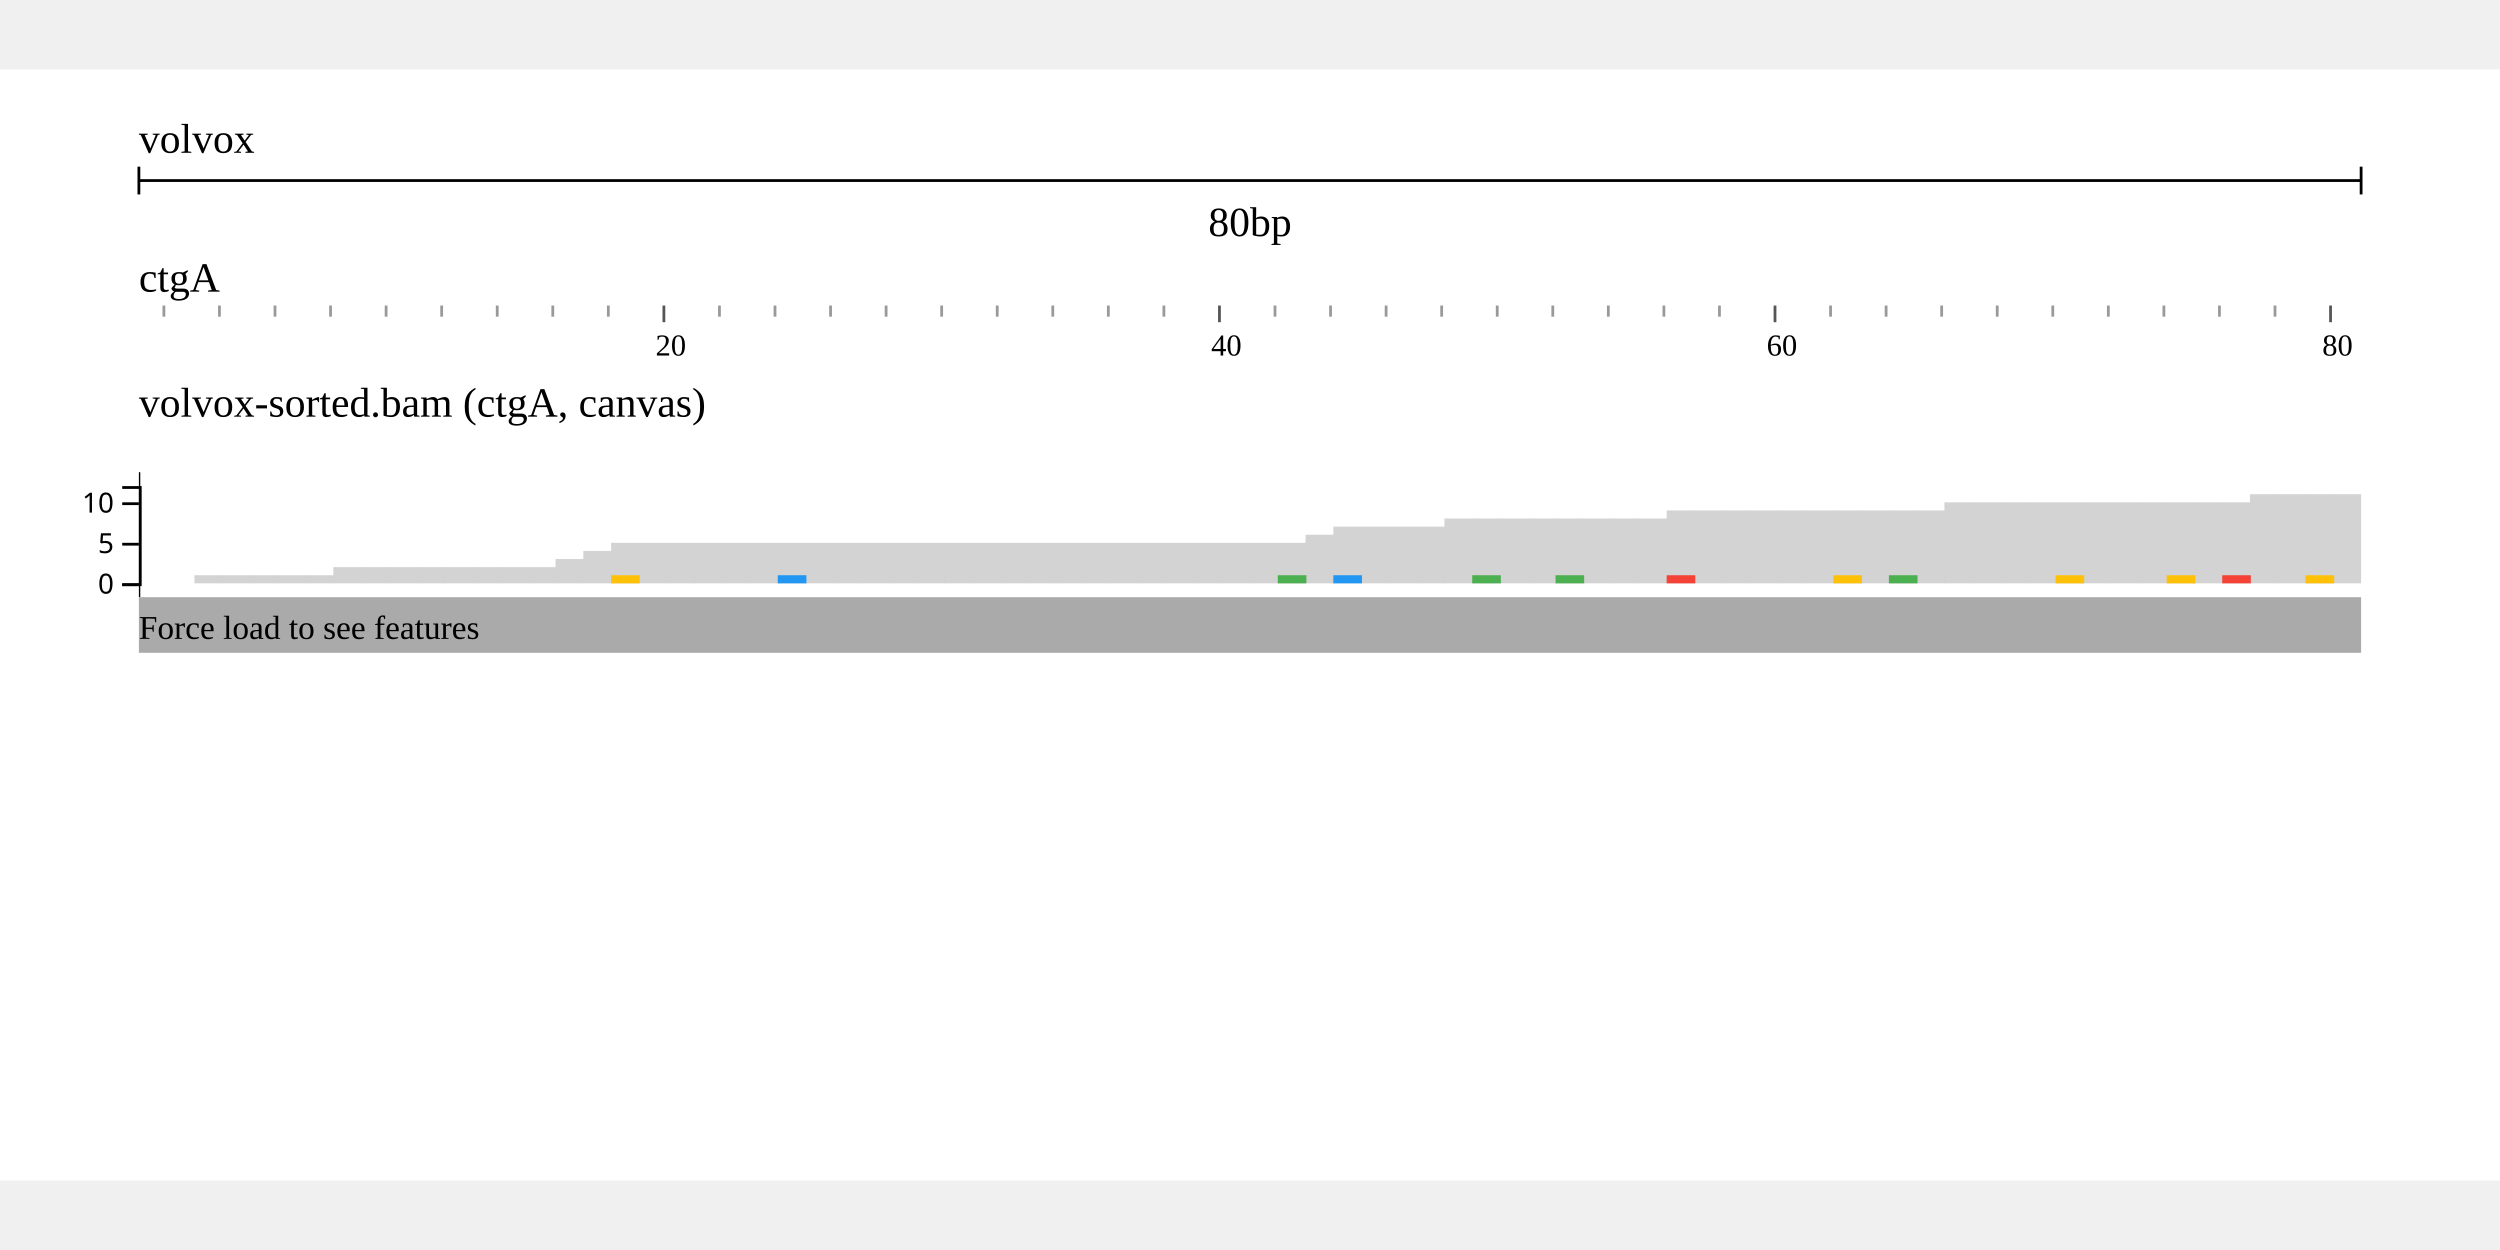
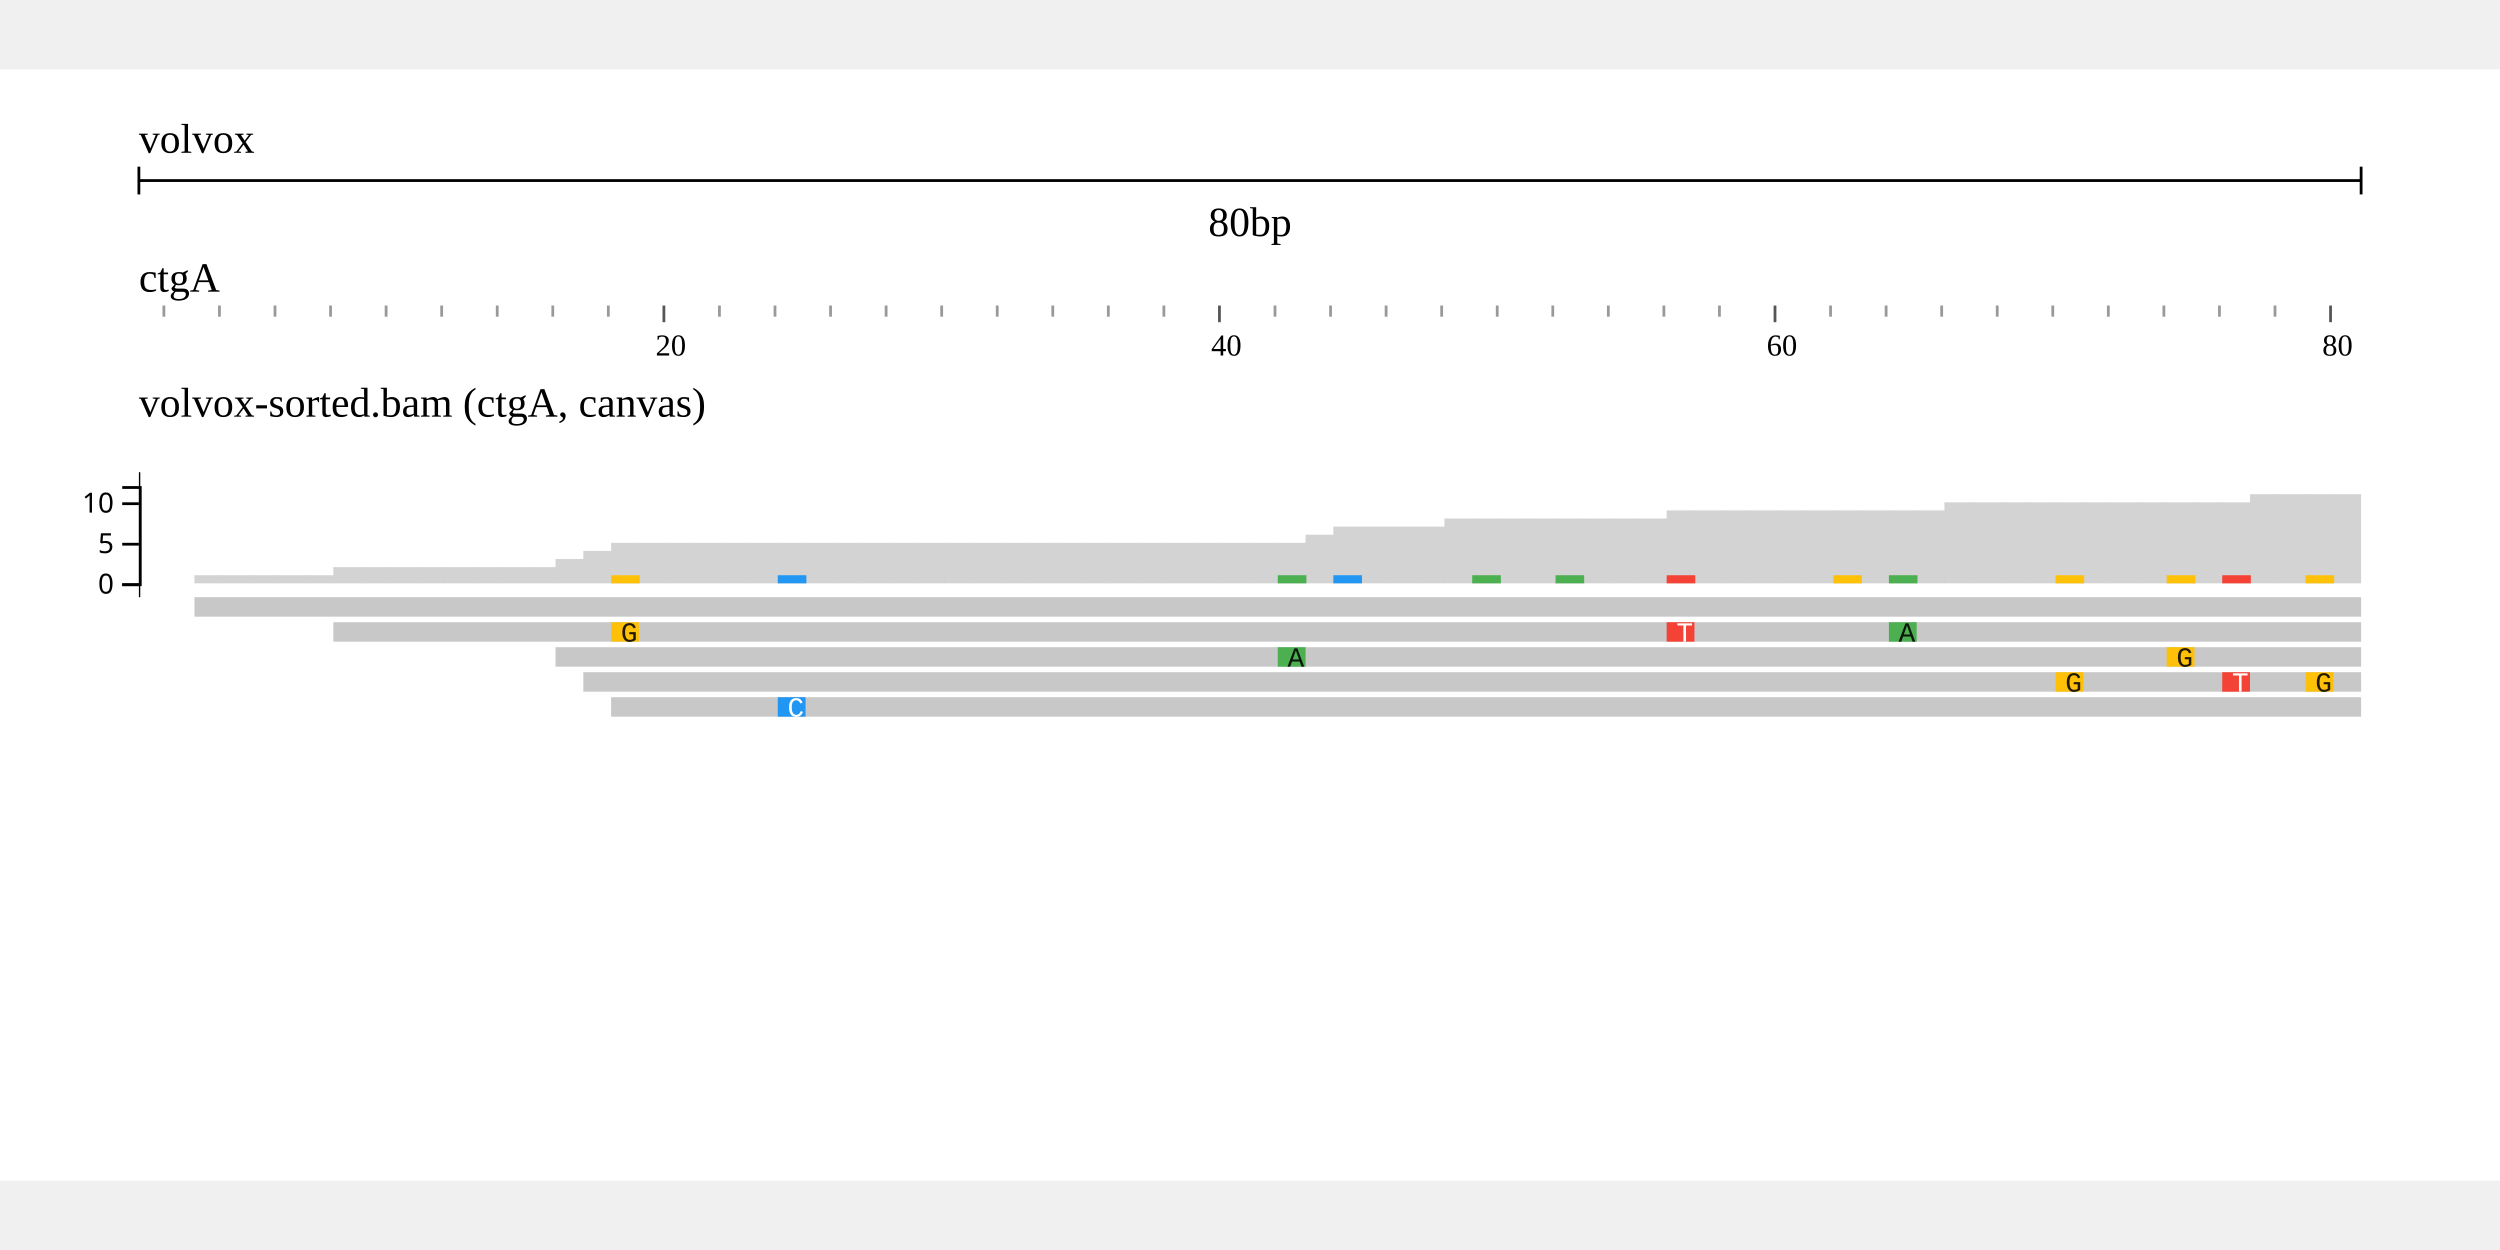
<svg xmlns="http://www.w3.org/2000/svg" width="800" height="400" viewBox="0,0,900,400">
  <rect width="900" height="400" fill="white" />
  <g stroke="none" transform="translate(50 15)">
    <g id="header">
      <text x="0" y="15" font-size="15">volvox</text>
      <g transform="translate(0 15)">
        <line x1="0" x2="800" y1="10" y2="10" stroke="black" />
        <line x1="0" x2="0" y1="5" y2="15" stroke="black" />
        <line x1="800" x2="800" y1="5" y2="15" stroke="black" />
        <text x="400" y="30" text-anchor="middle" font-size="15">80bp</text>
      </g>
      <g transform="translate(0 50)">
        <defs>
          <clipPath id="clip-ruler">
            <rect x="0" y="0" width="800" height="20" />
          </clipPath>
        </defs>
        <g transform="translate(0 0)">
          <text x="0" y="15" font-size="15">ctgA</text>
          <g transform="translate(0 20)" clip-path="url(#clip-ruler)">
            <line x1="-11" x2="-11" y1="0" y2="6" stroke-width="1" stroke="#555" class="makeStyles-majorTick-2" data-bp="-1" />
            <line x1="9" x2="9" y1="0" y2="4" stroke-width="1" stroke="#999" class="makeStyles-minorTick-3" data-bp="1" />
            <line x1="29" x2="29" y1="0" y2="4" stroke-width="1" stroke="#999" class="makeStyles-minorTick-3" data-bp="3" />
            <line x1="49" x2="49" y1="0" y2="4" stroke-width="1" stroke="#999" class="makeStyles-minorTick-3" data-bp="5" />
            <line x1="69" x2="69" y1="0" y2="4" stroke-width="1" stroke="#999" class="makeStyles-minorTick-3" data-bp="7" />
            <line x1="89" x2="89" y1="0" y2="4" stroke-width="1" stroke="#999" class="makeStyles-minorTick-3" data-bp="9" />
            <line x1="109" x2="109" y1="0" y2="4" stroke-width="1" stroke="#999" class="makeStyles-minorTick-3" data-bp="11" />
            <line x1="129" x2="129" y1="0" y2="4" stroke-width="1" stroke="#999" class="makeStyles-minorTick-3" data-bp="13" />
            <line x1="149" x2="149" y1="0" y2="4" stroke-width="1" stroke="#999" class="makeStyles-minorTick-3" data-bp="15" />
            <line x1="169" x2="169" y1="0" y2="4" stroke-width="1" stroke="#999" class="makeStyles-minorTick-3" data-bp="17" />
            <line x1="189" x2="189" y1="0" y2="6" stroke-width="1" stroke="#555" class="makeStyles-majorTick-2" data-bp="19" />
            <line x1="209" x2="209" y1="0" y2="4" stroke-width="1" stroke="#999" class="makeStyles-minorTick-3" data-bp="21" />
            <line x1="229" x2="229" y1="0" y2="4" stroke-width="1" stroke="#999" class="makeStyles-minorTick-3" data-bp="23" />
            <line x1="249" x2="249" y1="0" y2="4" stroke-width="1" stroke="#999" class="makeStyles-minorTick-3" data-bp="25" />
            <line x1="269" x2="269" y1="0" y2="4" stroke-width="1" stroke="#999" class="makeStyles-minorTick-3" data-bp="27" />
            <line x1="289" x2="289" y1="0" y2="4" stroke-width="1" stroke="#999" class="makeStyles-minorTick-3" data-bp="29" />
            <line x1="309" x2="309" y1="0" y2="4" stroke-width="1" stroke="#999" class="makeStyles-minorTick-3" data-bp="31" />
            <line x1="329" x2="329" y1="0" y2="4" stroke-width="1" stroke="#999" class="makeStyles-minorTick-3" data-bp="33" />
            <line x1="349" x2="349" y1="0" y2="4" stroke-width="1" stroke="#999" class="makeStyles-minorTick-3" data-bp="35" />
            <line x1="369" x2="369" y1="0" y2="4" stroke-width="1" stroke="#999" class="makeStyles-minorTick-3" data-bp="37" />
            <line x1="389" x2="389" y1="0" y2="6" stroke-width="1" stroke="#555" class="makeStyles-majorTick-2" data-bp="39" />
            <line x1="409" x2="409" y1="0" y2="4" stroke-width="1" stroke="#999" class="makeStyles-minorTick-3" data-bp="41" />
            <line x1="429" x2="429" y1="0" y2="4" stroke-width="1" stroke="#999" class="makeStyles-minorTick-3" data-bp="43" />
            <line x1="449" x2="449" y1="0" y2="4" stroke-width="1" stroke="#999" class="makeStyles-minorTick-3" data-bp="45" />
            <line x1="469" x2="469" y1="0" y2="4" stroke-width="1" stroke="#999" class="makeStyles-minorTick-3" data-bp="47" />
            <line x1="489" x2="489" y1="0" y2="4" stroke-width="1" stroke="#999" class="makeStyles-minorTick-3" data-bp="49" />
            <line x1="509" x2="509" y1="0" y2="4" stroke-width="1" stroke="#999" class="makeStyles-minorTick-3" data-bp="51" />
            <line x1="529" x2="529" y1="0" y2="4" stroke-width="1" stroke="#999" class="makeStyles-minorTick-3" data-bp="53" />
            <line x1="549" x2="549" y1="0" y2="4" stroke-width="1" stroke="#999" class="makeStyles-minorTick-3" data-bp="55" />
            <line x1="569" x2="569" y1="0" y2="4" stroke-width="1" stroke="#999" class="makeStyles-minorTick-3" data-bp="57" />
            <line x1="589" x2="589" y1="0" y2="6" stroke-width="1" stroke="#555" class="makeStyles-majorTick-2" data-bp="59" />
            <line x1="609" x2="609" y1="0" y2="4" stroke-width="1" stroke="#999" class="makeStyles-minorTick-3" data-bp="61" />
            <line x1="629" x2="629" y1="0" y2="4" stroke-width="1" stroke="#999" class="makeStyles-minorTick-3" data-bp="63" />
            <line x1="649" x2="649" y1="0" y2="4" stroke-width="1" stroke="#999" class="makeStyles-minorTick-3" data-bp="65" />
            <line x1="669" x2="669" y1="0" y2="4" stroke-width="1" stroke="#999" class="makeStyles-minorTick-3" data-bp="67" />
            <line x1="689" x2="689" y1="0" y2="4" stroke-width="1" stroke="#999" class="makeStyles-minorTick-3" data-bp="69" />
            <line x1="709" x2="709" y1="0" y2="4" stroke-width="1" stroke="#999" class="makeStyles-minorTick-3" data-bp="71" />
            <line x1="729" x2="729" y1="0" y2="4" stroke-width="1" stroke="#999" class="makeStyles-minorTick-3" data-bp="73" />
            <line x1="749" x2="749" y1="0" y2="4" stroke-width="1" stroke="#999" class="makeStyles-minorTick-3" data-bp="75" />
            <line x1="769" x2="769" y1="0" y2="4" stroke-width="1" stroke="#999" class="makeStyles-minorTick-3" data-bp="77" />
            <line x1="789" x2="789" y1="0" y2="6" stroke-width="1" stroke="#555" class="makeStyles-majorTick-2" data-bp="79" />
            <line x1="809" x2="809" y1="0" y2="4" stroke-width="1" stroke="#999" class="makeStyles-minorTick-3" data-bp="81" />
            <text x="-14" y="18" style="font-size:11px" class="makeStyles-majorTickLabel-1">0</text>
            <text x="186" y="18" style="font-size:11px" class="makeStyles-majorTickLabel-1">20</text>
            <text x="386" y="18" style="font-size:11px" class="makeStyles-majorTickLabel-1">40</text>
            <text x="586" y="18" style="font-size:11px" class="makeStyles-majorTickLabel-1">60</text>
            <text x="786" y="18" style="font-size:11px" class="makeStyles-majorTickLabel-1">80</text>
          </g>
        </g>
      </g>
    </g>
    <g transform="translate(0 110)">
      <text font-size="15" x="0">volvox-sorted.bam (ctgA, canvas)</text>
      <g transform="translate(0 20)">
        <g>
          <g id="snpcov">
            <defs>
              <clipPath id="clip-jest-0">
                <rect x="0" y="0" width="800" height="45" />
              </clipPath>
            </defs>
            <g transform="translate(0 0)">
              <g clip-path="url(#clip-jest-0)">
                <rect fill="#D3D3D3" x="20.000" y="37.083" width="10.300" height="2.917" />
                <rect fill="#D3D3D3" x="30.000" y="37.083" width="10.300" height="2.917" />
                <rect fill="#D3D3D3" x="40.000" y="37.083" width="10.300" height="2.917" />
                <rect fill="#D3D3D3" x="50.000" y="37.083" width="10.300" height="2.917" />
                <rect fill="#D3D3D3" x="60.000" y="37.083" width="10.300" height="2.917" />
                <rect fill="#D3D3D3" x="70.000" y="34.167" width="10.300" height="5.833" />
                <rect fill="#D3D3D3" x="80.000" y="34.167" width="10.300" height="5.833" />
                <rect fill="#D3D3D3" x="90.000" y="34.167" width="10.300" height="5.833" />
                <rect fill="#D3D3D3" x="100.000" y="34.167" width="10.300" height="5.833" />
                <rect fill="#D3D3D3" x="110.000" y="34.167" width="10.300" height="5.833" />
                <rect fill="#D3D3D3" x="120.000" y="34.167" width="10.300" height="5.833" />
                <rect fill="#D3D3D3" x="130.000" y="34.167" width="10.300" height="5.833" />
                <rect fill="#D3D3D3" x="140.000" y="34.167" width="10.300" height="5.833" />
                <rect fill="#D3D3D3" x="150.000" y="31.250" width="10.300" height="8.750" />
                <rect fill="#D3D3D3" x="160.000" y="28.333" width="10.300" height="11.667" />
                <rect fill="#D3D3D3" x="170.000" y="25.417" width="10.300" height="14.583" />
                <rect fill="#D3D3D3" x="180.000" y="25.417" width="10.300" height="14.583" />
                <rect fill="#D3D3D3" x="190.000" y="25.417" width="10.300" height="14.583" />
                <rect fill="#D3D3D3" x="200.000" y="25.417" width="10.300" height="14.583" />
                <rect fill="#D3D3D3" x="210.000" y="25.417" width="10.300" height="14.583" />
                <rect fill="#D3D3D3" x="220.000" y="25.417" width="10.300" height="14.583" />
                <rect fill="#D3D3D3" x="230.000" y="25.417" width="10.300" height="14.583" />
                <rect fill="#D3D3D3" x="240.000" y="25.417" width="10.300" height="14.583" />
                <rect fill="#D3D3D3" x="250.000" y="25.417" width="10.300" height="14.583" />
                <rect fill="#D3D3D3" x="260.000" y="25.417" width="10.300" height="14.583" />
                <rect fill="#D3D3D3" x="270.000" y="25.417" width="10.300" height="14.583" />
                <rect fill="#D3D3D3" x="280.000" y="25.417" width="10.300" height="14.583" />
                <rect fill="#D3D3D3" x="290.000" y="25.417" width="10.300" height="14.583" />
                <rect fill="#D3D3D3" x="300.000" y="25.417" width="10.300" height="14.583" />
                <rect fill="#D3D3D3" x="310.000" y="25.417" width="10.300" height="14.583" />
                <rect fill="#D3D3D3" x="320.000" y="25.417" width="10.300" height="14.583" />
                <rect fill="#D3D3D3" x="330.000" y="25.417" width="10.300" height="14.583" />
                <rect fill="#D3D3D3" x="340.000" y="25.417" width="10.300" height="14.583" />
                <rect fill="#D3D3D3" x="350.000" y="25.417" width="10.300" height="14.583" />
                <rect fill="#D3D3D3" x="360.000" y="25.417" width="10.300" height="14.583" />
                <rect fill="#D3D3D3" x="370.000" y="25.417" width="10.300" height="14.583" />
                <rect fill="#D3D3D3" x="380.000" y="25.417" width="10.300" height="14.583" />
                <rect fill="#D3D3D3" x="390.000" y="25.417" width="10.300" height="14.583" />
                <rect fill="#D3D3D3" x="400.000" y="25.417" width="10.300" height="14.583" />
                <rect fill="#D3D3D3" x="410.000" y="25.417" width="10.300" height="14.583" />
                <rect fill="#D3D3D3" x="420.000" y="22.500" width="10.300" height="17.500" />
                <rect fill="#D3D3D3" x="430.000" y="19.583" width="10.300" height="20.417" />
                <rect fill="#D3D3D3" x="440.000" y="19.583" width="10.300" height="20.417" />
                <rect fill="#D3D3D3" x="450.000" y="19.583" width="10.300" height="20.417" />
                <rect fill="#D3D3D3" x="460.000" y="19.583" width="10.300" height="20.417" />
                <rect fill="#D3D3D3" x="470.000" y="16.667" width="10.300" height="23.333" />
                <rect fill="#D3D3D3" x="480.000" y="16.667" width="10.300" height="23.333" />
                <rect fill="#D3D3D3" x="490.000" y="16.667" width="10.300" height="23.333" />
                <rect fill="#D3D3D3" x="500.000" y="16.667" width="10.300" height="23.333" />
                <rect fill="#D3D3D3" x="510.000" y="16.667" width="10.300" height="23.333" />
                <rect fill="#D3D3D3" x="520.000" y="16.667" width="10.300" height="23.333" />
                <rect fill="#D3D3D3" x="530.000" y="16.667" width="10.300" height="23.333" />
                <rect fill="#D3D3D3" x="540.000" y="16.667" width="10.300" height="23.333" />
                <rect fill="#D3D3D3" x="550.000" y="13.750" width="10.300" height="26.250" />
                <rect fill="#D3D3D3" x="560.000" y="13.750" width="10.300" height="26.250" />
                <rect fill="#D3D3D3" x="570.000" y="13.750" width="10.300" height="26.250" />
                <rect fill="#D3D3D3" x="580.000" y="13.750" width="10.300" height="26.250" />
                <rect fill="#D3D3D3" x="590.000" y="13.750" width="10.300" height="26.250" />
                <rect fill="#D3D3D3" x="600.000" y="13.750" width="10.300" height="26.250" />
                <rect fill="#D3D3D3" x="610.000" y="13.750" width="10.300" height="26.250" />
                <rect fill="#D3D3D3" x="620.000" y="13.750" width="10.300" height="26.250" />
                <rect fill="#D3D3D3" x="630.000" y="13.750" width="10.300" height="26.250" />
                <rect fill="#D3D3D3" x="640.000" y="13.750" width="10.300" height="26.250" />
                <rect fill="#D3D3D3" x="650.000" y="10.833" width="10.300" height="29.167" />
                <rect fill="#D3D3D3" x="660.000" y="10.833" width="10.300" height="29.167" />
                <rect fill="#D3D3D3" x="670.000" y="10.833" width="10.300" height="29.167" />
                <rect fill="#D3D3D3" x="680.000" y="10.833" width="10.300" height="29.167" />
                <rect fill="#D3D3D3" x="690.000" y="10.833" width="10.300" height="29.167" />
                <rect fill="#D3D3D3" x="700.000" y="10.833" width="10.300" height="29.167" />
                <rect fill="#D3D3D3" x="710.000" y="10.833" width="10.300" height="29.167" />
                <rect fill="#D3D3D3" x="720.000" y="10.833" width="10.300" height="29.167" />
                <rect fill="#D3D3D3" x="730.000" y="10.833" width="10.300" height="29.167" />
                <rect fill="#D3D3D3" x="740.000" y="10.833" width="10.300" height="29.167" />
                <rect fill="#D3D3D3" x="750.000" y="10.833" width="10.300" height="29.167" />
                <rect fill="#D3D3D3" x="760.000" y="7.917" width="10.300" height="32.083" />
                <rect fill="#D3D3D3" x="770.000" y="7.917" width="10.300" height="32.083" />
                <rect fill="#D3D3D3" x="780.000" y="7.917" width="10.300" height="32.083" />
                <rect fill="#D3D3D3" x="790.000" y="7.917" width="10.300" height="32.083" />
                <rect fill="#D3D3D3" x="800.000" y="7.917" width="10.000" height="32.083" />
                <path fill="none" stroke="#000000" d="M 0 0 L 0 810" />
                <rect fill="#FFC107" x="170.000" y="37.083" width="10.300" height="2.917" />
                <rect fill="#2196F3" x="230.000" y="37.083" width="10.300" height="2.917" />
                <rect fill="#4CAF50" x="410.000" y="37.083" width="10.300" height="2.917" />
                <rect fill="#2196F3" x="430.000" y="37.083" width="10.300" height="2.917" />
                <rect fill="#4CAF50" x="480.000" y="37.083" width="10.300" height="2.917" />
                <rect fill="#4CAF50" x="510.000" y="37.083" width="10.300" height="2.917" />
                <rect fill="#F44336" x="550.000" y="37.083" width="10.300" height="2.917" />
                <rect fill="#FFC107" x="610.000" y="37.083" width="10.300" height="2.917" />
                <rect fill="#4CAF50" x="630.000" y="37.083" width="10.300" height="2.917" />
                <rect fill="#FFC107" x="690.000" y="37.083" width="10.300" height="2.917" />
                <rect fill="#FFC107" x="730.000" y="37.083" width="10.300" height="2.917" />
                <rect fill="#F44336" x="750.000" y="37.083" width="10.300" height="2.917" />
                <rect fill="#FFC107" x="780.000" y="37.083" width="10.300" height="2.917" />
              </g>
            </g>
          </g>
          <g transform="translate(0)">
            <g fill="none" font-size="10" font-family="sans-serif" text-anchor="end" stroke-width="1">
              <path stroke="black" d="M-6,40.5H0.5V5.5H-6" />
              <g opacity="1" transform="translate(0,40)">
                <line stroke="black" x2="-6" y1="0.5" y2="0.5" />
                <text fill="black" dy="0.32em" x="-9" y="0.5">0</text>
              </g>
              <g opacity="1" transform="translate(0,25.41667)">
                <line stroke="black" x2="-6" y1="0.5" y2="0.5" />
                <text fill="black" dy="0.32em" x="-9" y="0.5">5</text>
              </g>
              <g opacity="1" transform="translate(0,10.83333)">
                <line stroke="black" x2="-6" y1="0.5" y2="0.5" />
                <text fill="black" dy="0.32em" x="-9" y="0.5">10</text>
              </g>
            </g>
          </g>
        </g>
        <g transform="translate(0 45)">
          <defs>
            <clipPath id="clip-jest-0">
              <rect x="0" y="0" width="800" height="205" />
            </clipPath>
          </defs>
          <g transform="translate(0 0)">
            <g clip-path="url(#clip-jest-0)">
-               <rect x="0" y="0" width="800" height="20" fill="#aaa" />
-               <text x="0" y="15">Force load to see features</text>
+               <path fill="#C8C8C8" d="M 20 0 L 20 7 L 1020 7 L 1025 3.5 L 1020 0" />
+               <path fill="#C8C8C8" d="M 70 9 L 70 16 L 1070 16 L 1075 12.5 L 1070 9" />
+               <rect fill="#FFC107" x="170.000" y="9.000" width="10.000" height="7.000" />
+               <text fill="#000000" fill-opacity="0.87" x="173.500" y="16.000" font-style="normal" font-family="Courier New,monospace" font-size="10px">G</text>
+               <rect fill="#F44336" x="550.000" y="9.000" width="10.000" height="7.000" />
+               <text fill="#FFFFFF" x="553.500" y="16.000" font-style="normal" font-family="Courier New,monospace" font-size="10px">T</text>
+               <rect fill="#4CAF50" x="630.000" y="9.000" width="10.000" height="7.000" />
+               <text fill="#000000" fill-opacity="0.87" x="633.500" y="16.000" font-style="normal" font-family="Courier New,monospace" font-size="10px">A</text>
+               <text fill="#FFFFFF" x="833.500" y="16.000" font-style="normal" font-family="Courier New,monospace" font-size="10px">C</text>
+               <path fill="#C8C8C8" d="M 150 18 L 150 25 L 1150 25 L 1155 21.5 L 1150 18" />
+               <rect fill="#4CAF50" x="410.000" y="18.000" width="10.000" height="7.000" />
+               <text fill="#000000" fill-opacity="0.87" x="413.500" y="25.000" font-style="normal" font-family="Courier New,monospace" font-size="10px">A</text>
+               <rect fill="#FFC107" x="730.000" y="18.000" width="10.000" height="7.000" />
+               <text fill="#000000" fill-opacity="0.87" x="733.500" y="25.000" font-style="normal" font-family="Courier New,monospace" font-size="10px">G</text>
+               <text fill="#000000" fill-opacity="0.87" x="1033.500" y="25.000" font-style="normal" font-family="Courier New,monospace" font-size="10px">A</text>
+               <path fill="#C8C8C8" d="M 160 27 L 160 34 L 1160 34 L 1165 30.5 L 1160 27" />
+               <rect fill="#FFC107" x="690.000" y="27.000" width="10.000" height="7.000" />
+               <text fill="#000000" fill-opacity="0.87" x="693.500" y="34.000" font-style="normal" font-family="Courier New,monospace" font-size="10px">G</text>
+               <rect fill="#F44336" x="750.000" y="27.000" width="10.000" height="7.000" />
+               <text fill="#FFFFFF" x="753.500" y="34.000" font-style="normal" font-family="Courier New,monospace" font-size="10px">T</text>
+               <rect fill="#FFC107" x="780.000" y="27.000" width="10.000" height="7.000" />
+               <text fill="#000000" fill-opacity="0.87" x="783.500" y="34.000" font-style="normal" font-family="Courier New,monospace" font-size="10px">G</text>
+               <text fill="#000000" fill-opacity="0.87" x="853.500" y="34.000" font-style="normal" font-family="Courier New,monospace" font-size="10px">A</text>
+               <path fill="#C8C8C8" d="M 170 36 L 170 43 L 1170 43 L 1175 39.5 L 1170 36" />
+               <rect fill="#2196F3" x="230.000" y="36.000" width="10.000" height="7.000" />
+               <text fill="#FFFFFF" x="233.500" y="43.000" font-style="normal" font-family="Courier New,monospace" font-size="10px">C</text>
+               <text fill="#000000" fill-opacity="0.87" x="863.500" y="43.000" font-style="normal" font-family="Courier New,monospace" font-size="10px">G</text>
+               <text fill="#FFFFFF" x="1113.500" y="43.000" font-style="normal" font-family="Courier New,monospace" font-size="10px">C</text>
+               <path fill="#C8C8C8" d="M 420 45 L 420 52 L 1420 52 L 1425 48.5 L 1420 45" />
+               <text fill="#FFFFFF" x="1043.500" y="52.000" font-style="normal" font-family="Courier New,monospace" font-size="10px">T</text>
+               <path fill="#C8C8C8" d="M 430 54 L 430 61 L 1430 61 L 1435 57.5 L 1430 54" />
+               <rect fill="#2196F3" x="430.000" y="54.000" width="10.000" height="7.000" />
+               <text fill="#FFFFFF" x="433.500" y="61.000" font-style="normal" font-family="Courier New,monospace" font-size="10px">C</text>
+               <text fill="#000000" fill-opacity="0.87" x="1343.500" y="61.000" font-style="normal" font-family="Courier New,monospace" font-size="10px">A</text>
+               <path fill="#C8C8C8" d="M 470 63 L 470 70 L 1470 70 L 1475 66.5 L 1470 63" />
+               <rect fill="#4CAF50" x="480.000" y="63.000" width="10.000" height="7.000" />
+               <text fill="#000000" fill-opacity="0.87" x="483.500" y="70.000" font-style="normal" font-family="Courier New,monospace" font-size="10px">A</text>
+               <rect fill="#4CAF50" x="510.000" y="63.000" width="10.000" height="7.000" />
+               <text fill="#000000" fill-opacity="0.87" x="513.500" y="70.000" font-style="normal" font-family="Courier New,monospace" font-size="10px">A</text>
+               <path fill="#C8C8C8" d="M 550 72 L 550 79 L 1550 79 L 1555 75.5 L 1550 72" />
+               <rect fill="#FFC107" x="610.000" y="72.000" width="10.000" height="7.000" />
+               <text fill="#000000" fill-opacity="0.87" x="613.500" y="79.000" font-style="normal" font-family="Courier New,monospace" font-size="10px">G</text>
+               <path fill="#C8C8C8" d="M 650 81 L 650 88 L 1650 88 L 1655 84.5 L 1650 81" />
+               <text fill="#FFFFFF" x="1043.500" y="88.000" font-style="normal" font-family="Courier New,monospace" font-size="10px">C</text>
+               <path fill="#C8C8C8" d="M 760 90 L 760 97 L 1760 97 L 1765 93.5 L 1760 90" />
+               <path fill="#C8C8C8" d="M 900 99 L 900 106 L 1900 106 L 1905 102.5 L 1900 99" />
+               <path fill="#C8C8C8" d="M 940 108 L 940 115 L 1940 115 L 1945 111.5 L 1940 108" />
+               <path fill="#C8C8C8" d="M 1090 0 L 1090 7 L 2090 7 L 2095 3.5 L 2090 0" />
+               <path fill="#C8C8C8" d="M 1230 9 L 1230 16 L 2230 16 L 2235 12.5 L 2230 9" />
+               <text fill="#FFFFFF" x="1363.500" y="16.000" font-style="normal" font-family="Courier New,monospace" font-size="10px">C</text>
+               <text fill="#000000" fill-opacity="0.87" x="2213.500" y="16.000" font-style="normal" font-family="Courier New,monospace" font-size="10px">A</text>
+               <path fill="#C8C8C8" d="M 1250 18 L 1250 25 L 2250 25 L 2255 21.5 L 2250 18" />
+               <text fill="#FFFFFF" x="1593.500" y="25.000" font-style="normal" font-family="Courier New,monospace" font-size="10px">T</text>
+               <path fill="#C8C8C8" d="M 1320 27 L 1320 34 L 2320 34 L 2325 30.5 L 2320 27" />
+               <text fill="#FFFFFF" x="1793.500" y="34.000" font-style="normal" font-family="Courier New,monospace" font-size="10px">T</text>
+               <text fill="#000000" fill-opacity="0.87" x="1893.500" y="34.000" font-style="normal" font-family="Courier New,monospace" font-size="10px">G</text>
+               <text fill="#FFFFFF" x="1963.500" y="34.000" font-style="normal" font-family="Courier New,monospace" font-size="10px">T</text>
+               <text fill="#FFFFFF" x="2173.500" y="34.000" font-style="normal" font-family="Courier New,monospace" font-size="10px">C</text>
+               <text fill="#000000" fill-opacity="0.87" x="2223.500" y="34.000" font-style="normal" font-family="Courier New,monospace" font-size="10px">G</text>
+               <path fill="#C8C8C8" d="M 1400 36 L 1400 43 L 2400 43 L 2405 39.5 L 2400 36" />
+               <text fill="#000000" fill-opacity="0.87" x="1583.500" y="43.000" font-style="normal" font-family="Courier New,monospace" font-size="10px">G</text>
+               <path fill="#C8C8C8" d="M 1470 45 L 1470 52 L 2470 52 L 2475 48.5 L 2470 45" />
+               <text fill="#000000" fill-opacity="0.87" x="1913.500" y="52.000" font-style="normal" font-family="Courier New,monospace" font-size="10px">A</text>
+               <path fill="#C8C8C8" d="M 1490 54 L 1490 61 L 2490 61 L 2495 57.5 L 2490 54" />
+               <text fill="#000000" fill-opacity="0.87" x="1813.500" y="61.000" font-style="normal" font-family="Courier New,monospace" font-size="10px">A</text>
+               <text fill="#000000" fill-opacity="0.87" x="1943.500" y="61.000" font-style="normal" font-family="Courier New,monospace" font-size="10px">G</text>
+               <text fill="#FFFFFF" x="2393.500" y="61.000" font-style="normal" font-family="Courier New,monospace" font-size="10px">T</text>
+               <path fill="#C8C8C8" d="M 1520 63 L 1520 70 L 2520 70 L 2525 66.5 L 2520 63" />
            </g>
          </g>
        </g>
      </g>
    </g>
  </g>
</svg>
